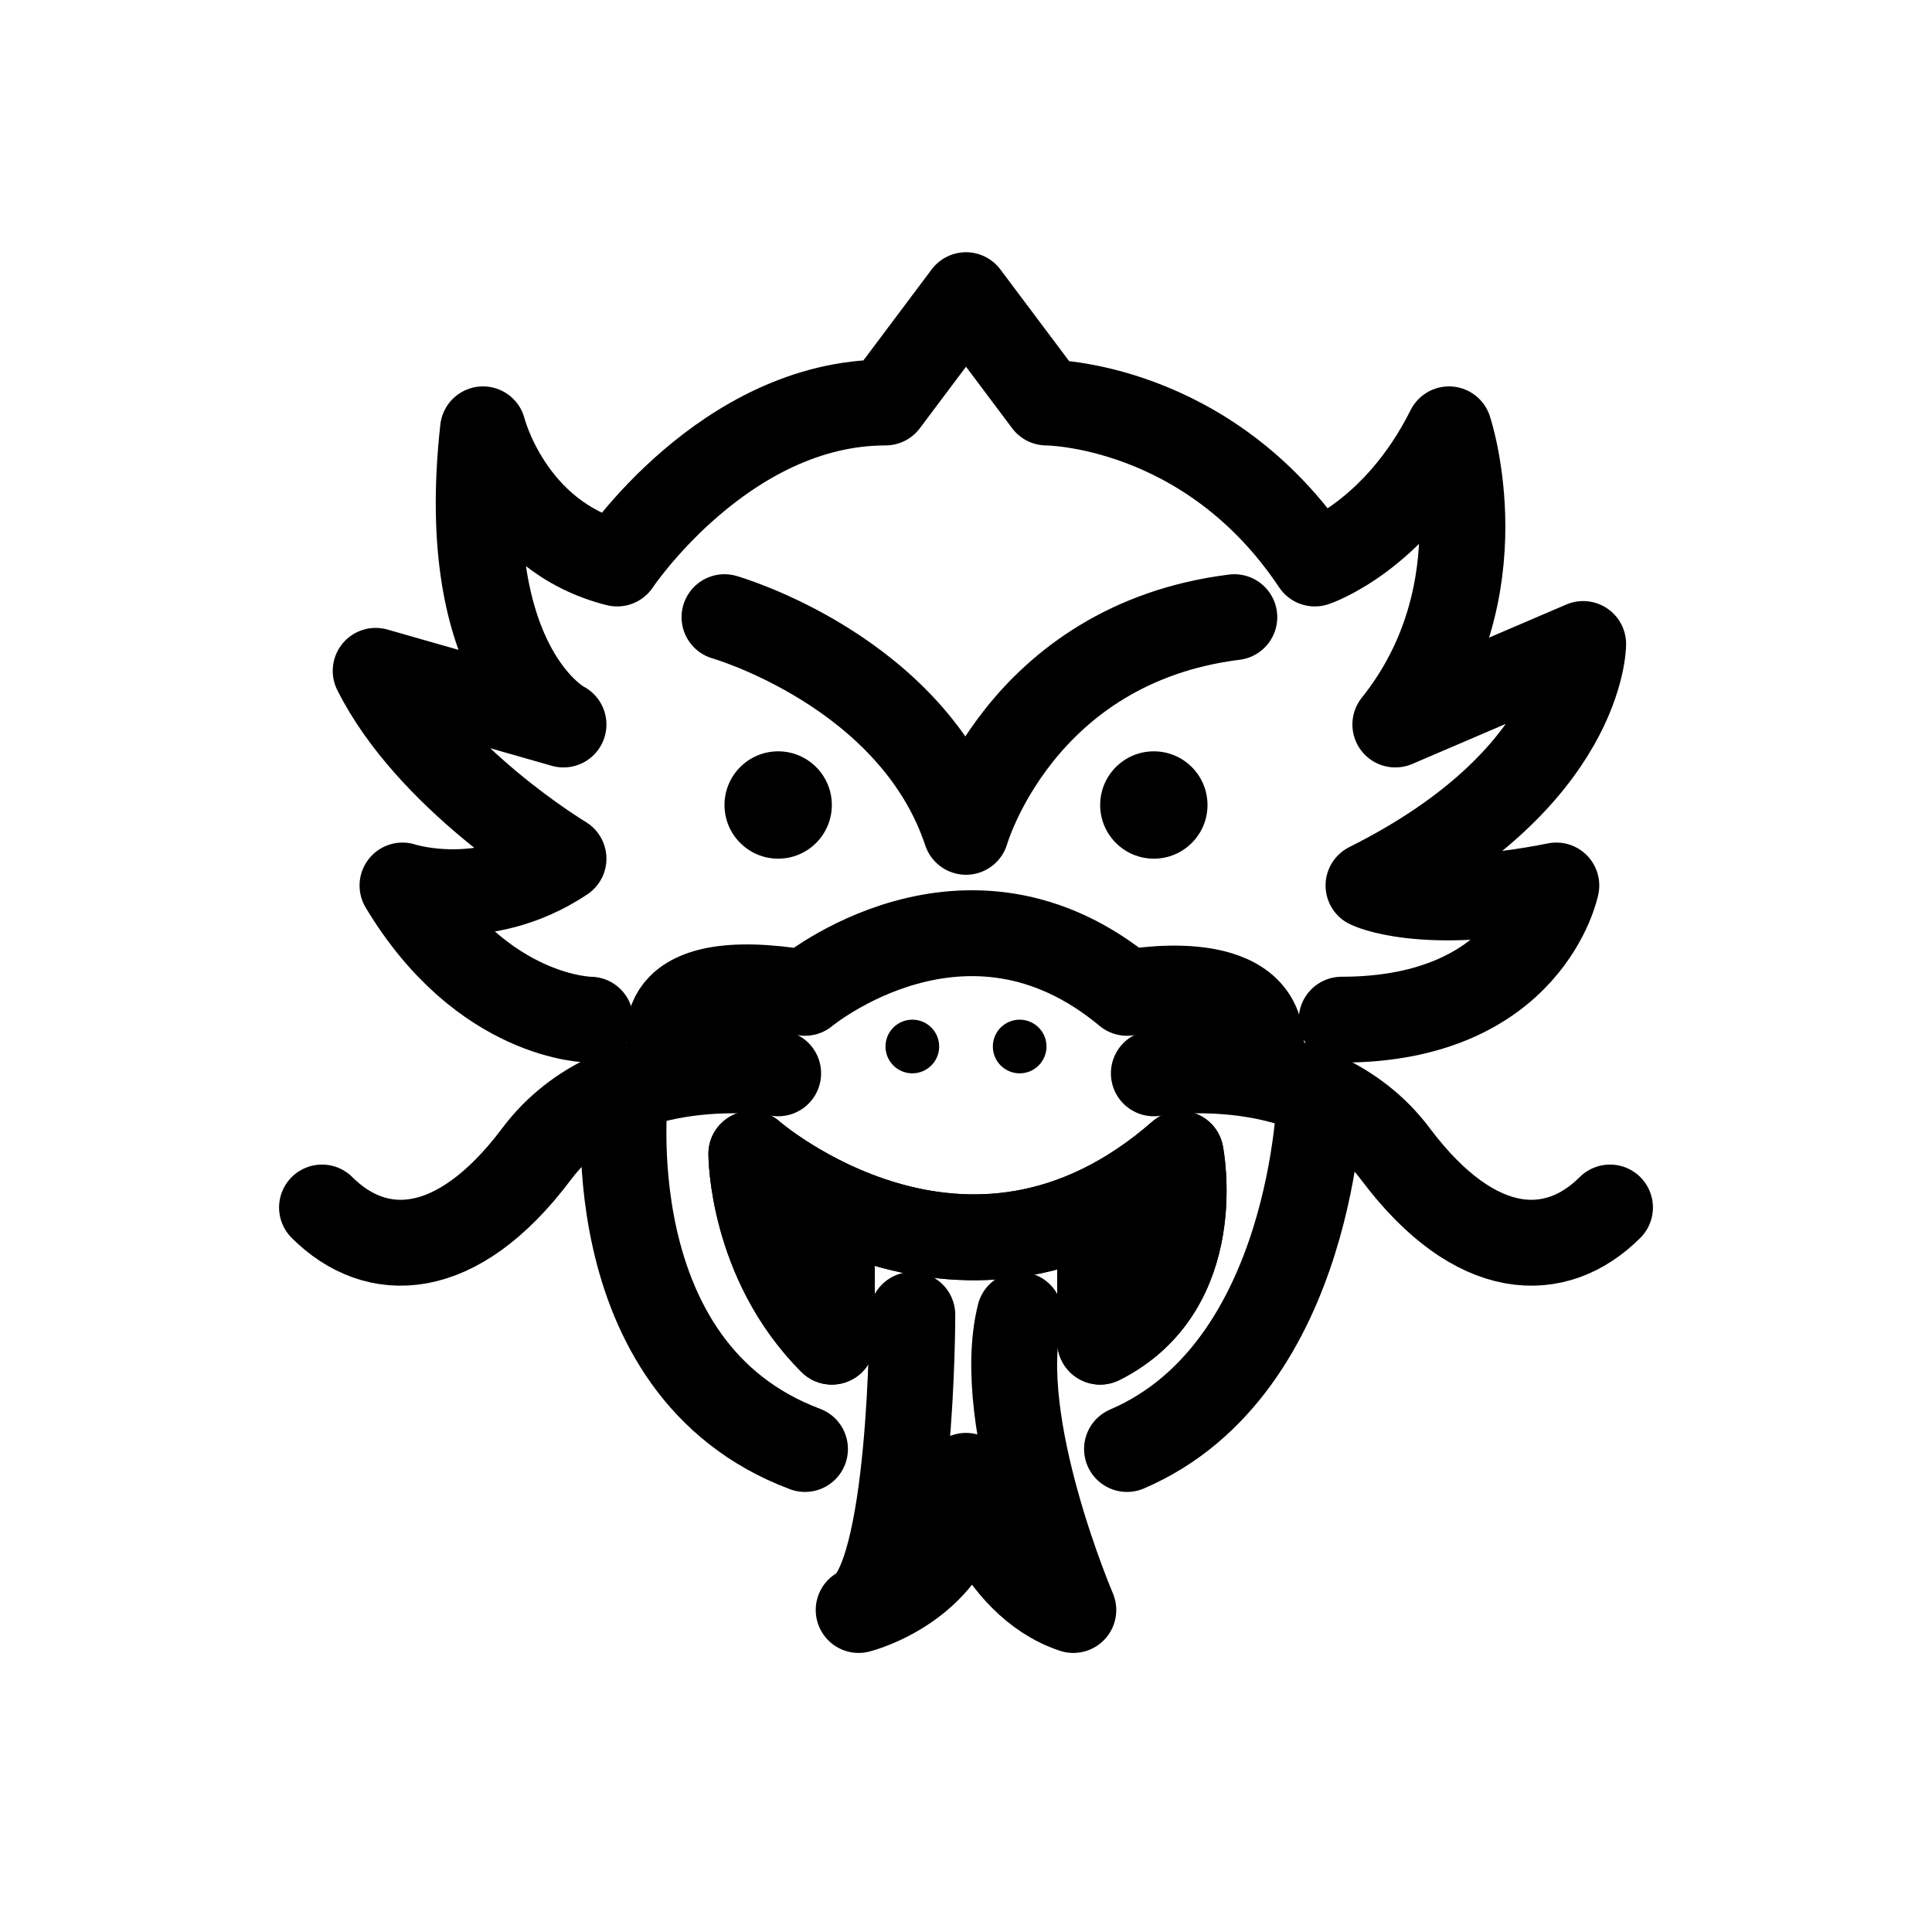
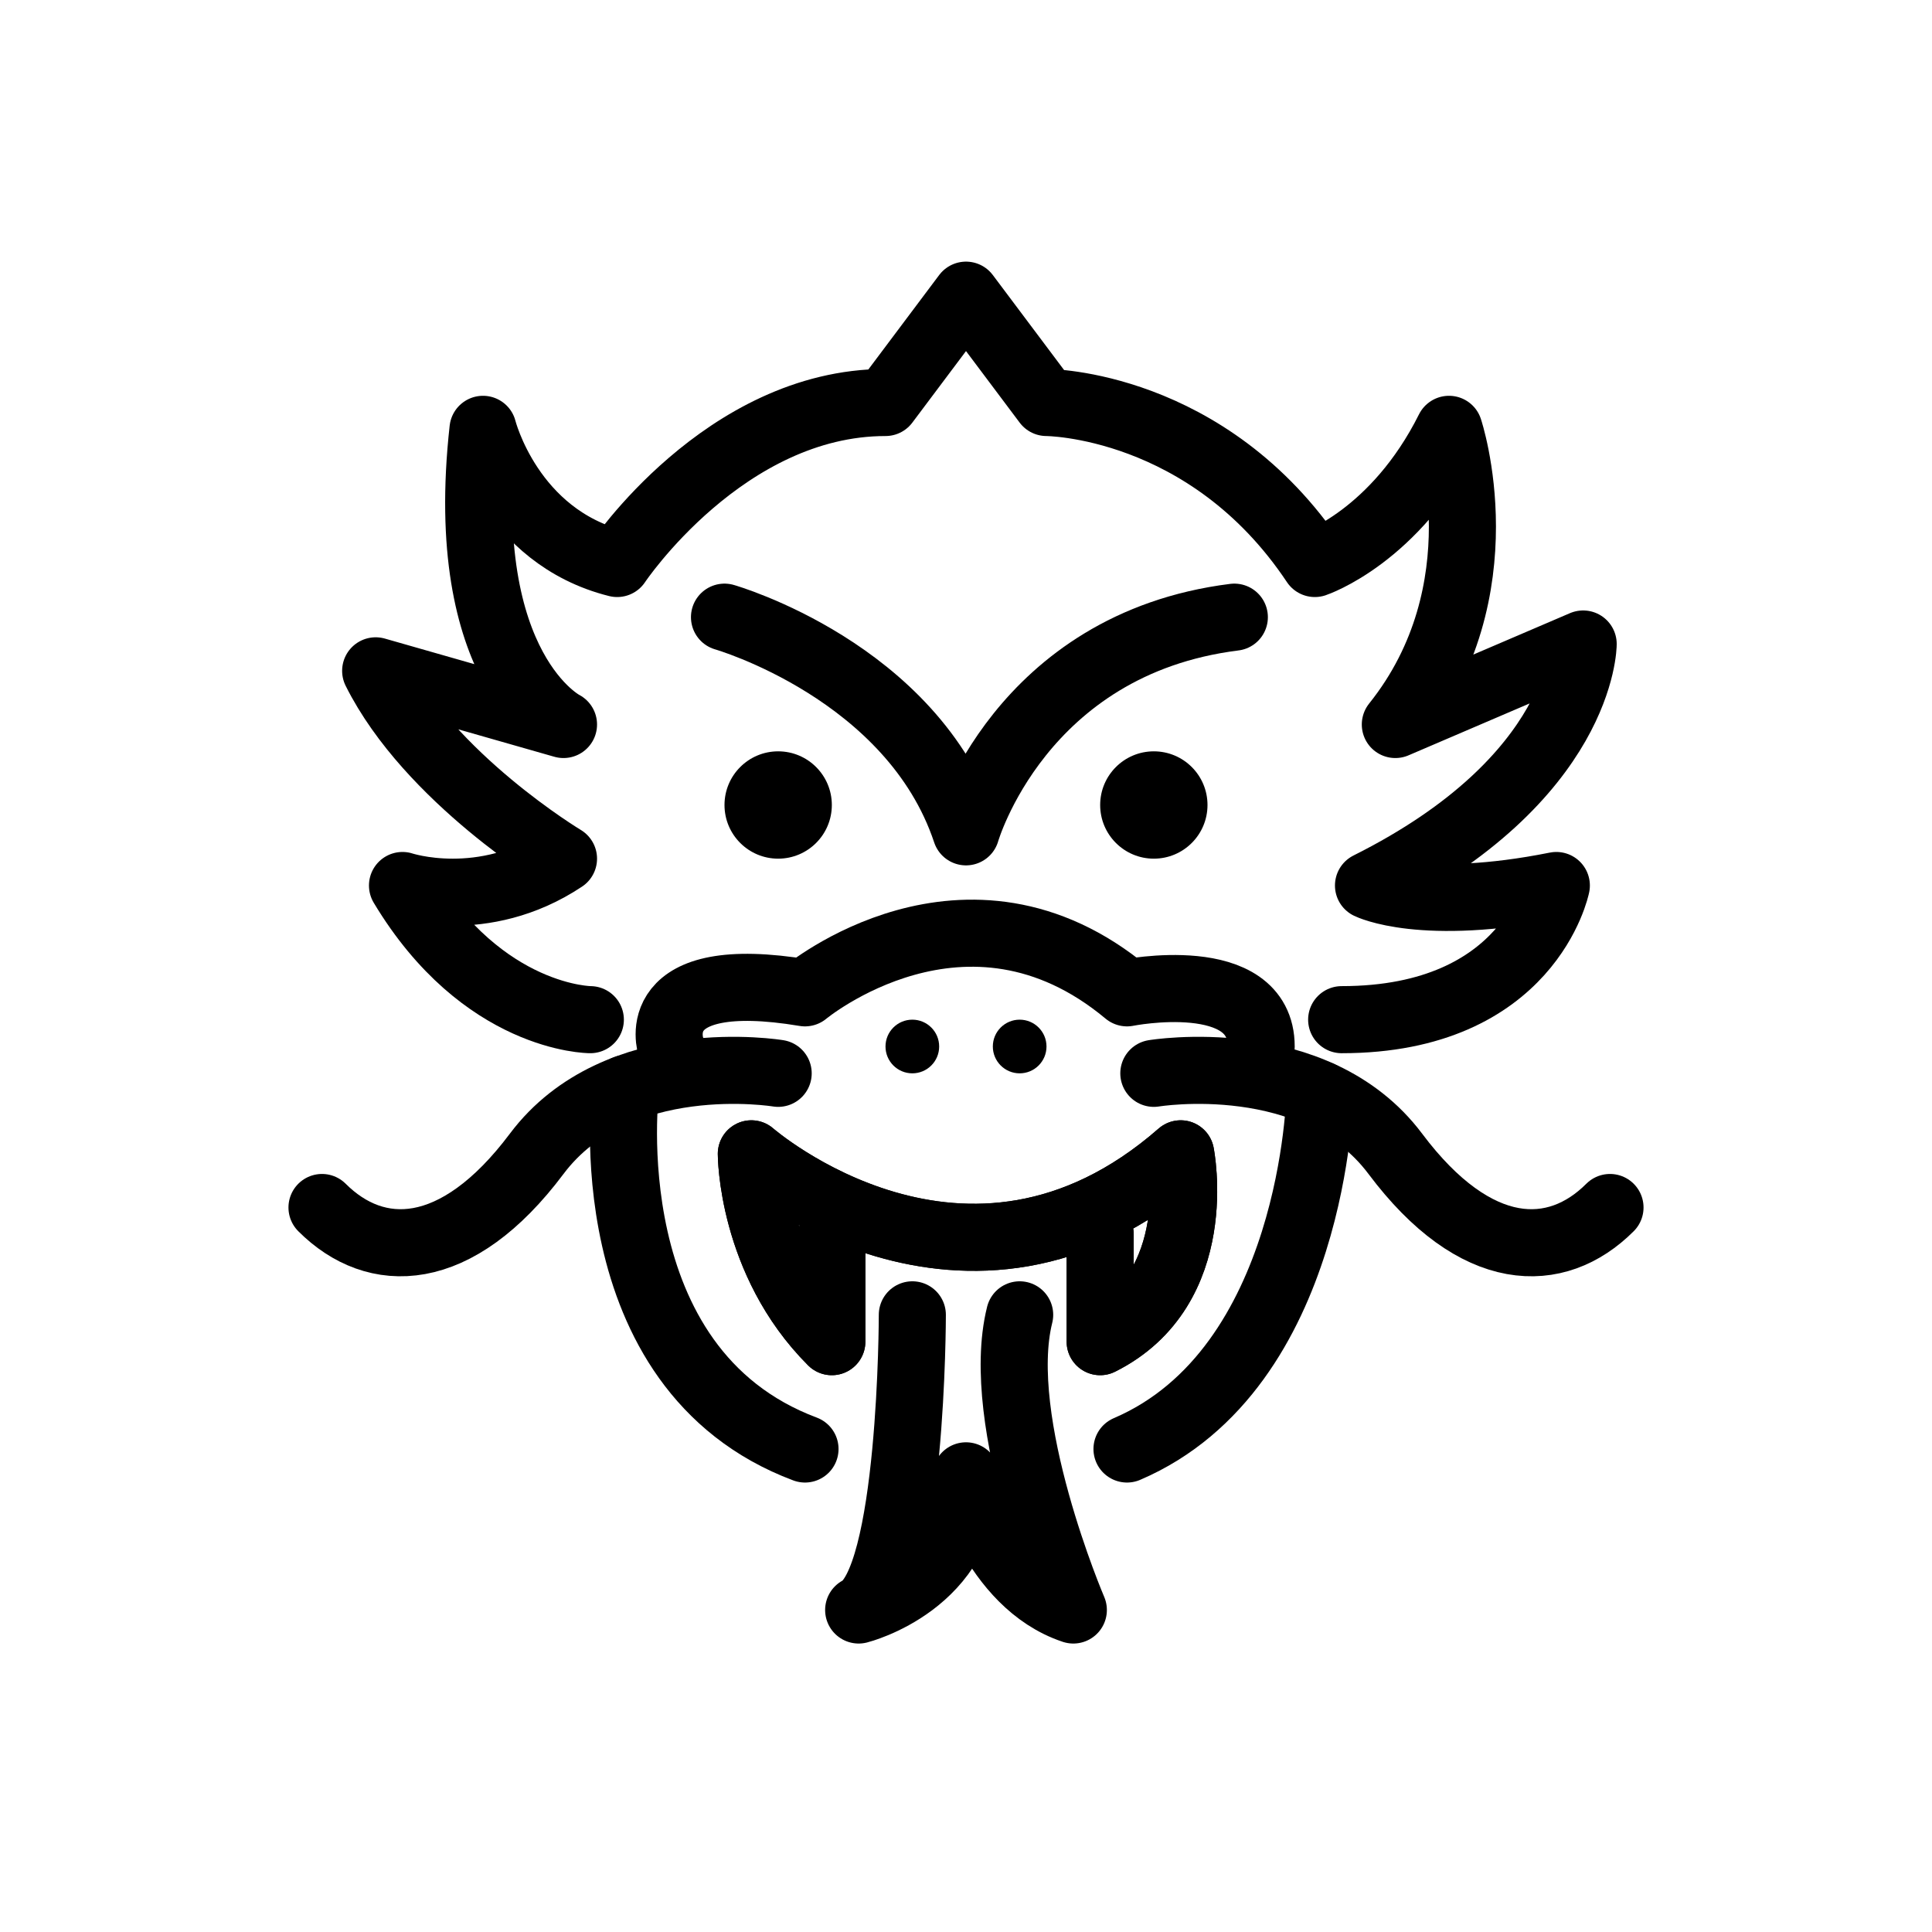
<svg xmlns="http://www.w3.org/2000/svg" id="emoji" viewBox="0 0 72 72">
  <g id="line">
-     <path fill="none" stroke="#000000" stroke-linecap="round" stroke-linejoin="round" stroke-miterlimit="10" stroke-width="3.200" d="M31,46v4c-3-3-3-7-3-7s8,7,16,0c0,0,1,5-3,7v-4" />
-     <path fill="none" stroke="#000000" stroke-linecap="round" stroke-linejoin="round" stroke-miterlimit="10" stroke-width="3.200" d="M27,23c0,0,7,2,9,8c0,0,2-7,10-8" />
+     <path fill="none" stroke="#000000" stroke-linecap="round" stroke-linejoin="round" stroke-miterlimit="10" stroke-width="2.500" d="M31,46v4c-3-3-3-7-3-7s8,7,16,0c0,0,1,5-3,7v-4" />
+     <path fill="none" stroke="#000000" stroke-linecap="round" stroke-linejoin="round" stroke-miterlimit="10" stroke-width="2.500" d="M27,23c0,0,7,2,9,8c0,0,2-7,10-8" />
    <circle cx="29" cy="30" r="2" fill="#000000" stroke="none" />
    <circle cx="43" cy="30" r="2" fill="#000000" stroke="none" />
    <circle cx="34" cy="39" r="1" fill="#000000" stroke="none" />
    <circle cx="38" cy="39" r="1" fill="#000000" stroke="none" />
-     <path fill="none" stroke="#000000" stroke-linecap="round" stroke-linejoin="round" stroke-miterlimit="10" stroke-width="3.200" d="M34,49c0,0,0,10-2,11c0,0,4-1,4-5c0,0,1,4,4,5c0,0-3-7-2-11" />
-     <path fill="none" stroke="#000000" stroke-linecap="round" stroke-linejoin="round" stroke-miterlimit="10" stroke-width="3.200" d="M22,38c0,0-4,0-7-5c0,0,3,1,6-1c0,0-5-3-7-7l7,2c0,0-4-2-3-11c0,0,1,4,5,5c0,0,4-6,10-6l3-4l3,4c0,0,6,0,10,6c0,0,3-1,5-5 c0,0,2,6-2,11l7-3c0,0,0,5-8,9c0,0,2,1,7,0c0,0-1,5-8,5" />
-     <path fill="none" stroke="#000000" stroke-linecap="round" stroke-linejoin="round" stroke-miterlimit="10" stroke-width="3.200" d="M25,39c0,0-1-3,5-2c0,0,6-5,12,0c0,0,5-1,5,2" />
-     <path fill="none" stroke="#000000" stroke-linecap="round" stroke-linejoin="round" stroke-miterlimit="10" stroke-width="3.200" d="M29,40c0,0-6-1-9,3s-6,4-8,2" />
-     <path fill="none" stroke="#000000" stroke-linecap="round" stroke-linejoin="round" stroke-miterlimit="10" stroke-width="3.200" d="M43,40c0,0,6-1,9,3s6,4,8,2" />
-     <path fill="none" stroke="#000000" stroke-linecap="round" stroke-linejoin="round" stroke-miterlimit="10" stroke-width="3.200" d="M23.315,40.571C23.315,40.571,22,51,30,54" />
-     <path fill="none" stroke="#000000" stroke-linecap="round" stroke-linejoin="round" stroke-miterlimit="10" stroke-width="3.200" d="M49.189,40.783C49.189,40.783,49,51,42,54" />
-     <path fill="none" stroke="#000000" stroke-linecap="round" stroke-linejoin="round" stroke-miterlimit="10" stroke-width="3.200" d="M31,46v4c-3-3-3-7-3-7s8,7,16,0c0,0,1,5-3,7v-4" />
+     <path fill="none" stroke="#000000" stroke-linecap="round" stroke-linejoin="round" stroke-miterlimit="10" stroke-width="2.500" d="M34,49c0,0,0,10-2,11c0,0,4-1,4-5c0,0,1,4,4,5c0,0-3-7-2-11" />
+     <path fill="none" stroke="#000000" stroke-linecap="round" stroke-linejoin="round" stroke-miterlimit="10" stroke-width="2.500" d="M22,38c0,0-4,0-7-5c0,0,3,1,6-1c0,0-5-3-7-7l7,2c0,0-4-2-3-11c0,0,1,4,5,5c0,0,4-6,10-6l3-4l3,4c0,0,6,0,10,6c0,0,3-1,5-5 c0,0,2,6-2,11l7-3c0,0,0,5-8,9c0,0,2,1,7,0c0,0-1,5-8,5" />
+     <path fill="none" stroke="#000000" stroke-linecap="round" stroke-linejoin="round" stroke-miterlimit="10" stroke-width="2.500" d="M25,39c0,0-1-3,5-2c0,0,6-5,12,0c0,0,5-1,5,2" />
+     <path fill="none" stroke="#000000" stroke-linecap="round" stroke-linejoin="round" stroke-miterlimit="10" stroke-width="2.500" d="M29,40c0,0-6-1-9,3s-6,4-8,2" />
+     <path fill="none" stroke="#000000" stroke-linecap="round" stroke-linejoin="round" stroke-miterlimit="10" stroke-width="2.500" d="M43,40c0,0,6-1,9,3s6,4,8,2" />
+     <path fill="none" stroke="#000000" stroke-linecap="round" stroke-linejoin="round" stroke-miterlimit="10" stroke-width="2.500" d="M23.315,40.571C23.315,40.571,22,51,30,54" />
+     <path fill="none" stroke="#000000" stroke-linecap="round" stroke-linejoin="round" stroke-miterlimit="10" stroke-width="2.500" d="M49.189,40.783C49.189,40.783,49,51,42,54" />
+     <path fill="none" stroke="#000000" stroke-linecap="round" stroke-linejoin="round" stroke-miterlimit="10" stroke-width="2.500" d="M31,46v4c-3-3-3-7-3-7s8,7,16,0c0,0,1,5-3,7v-4" />
  </g>
</svg>
